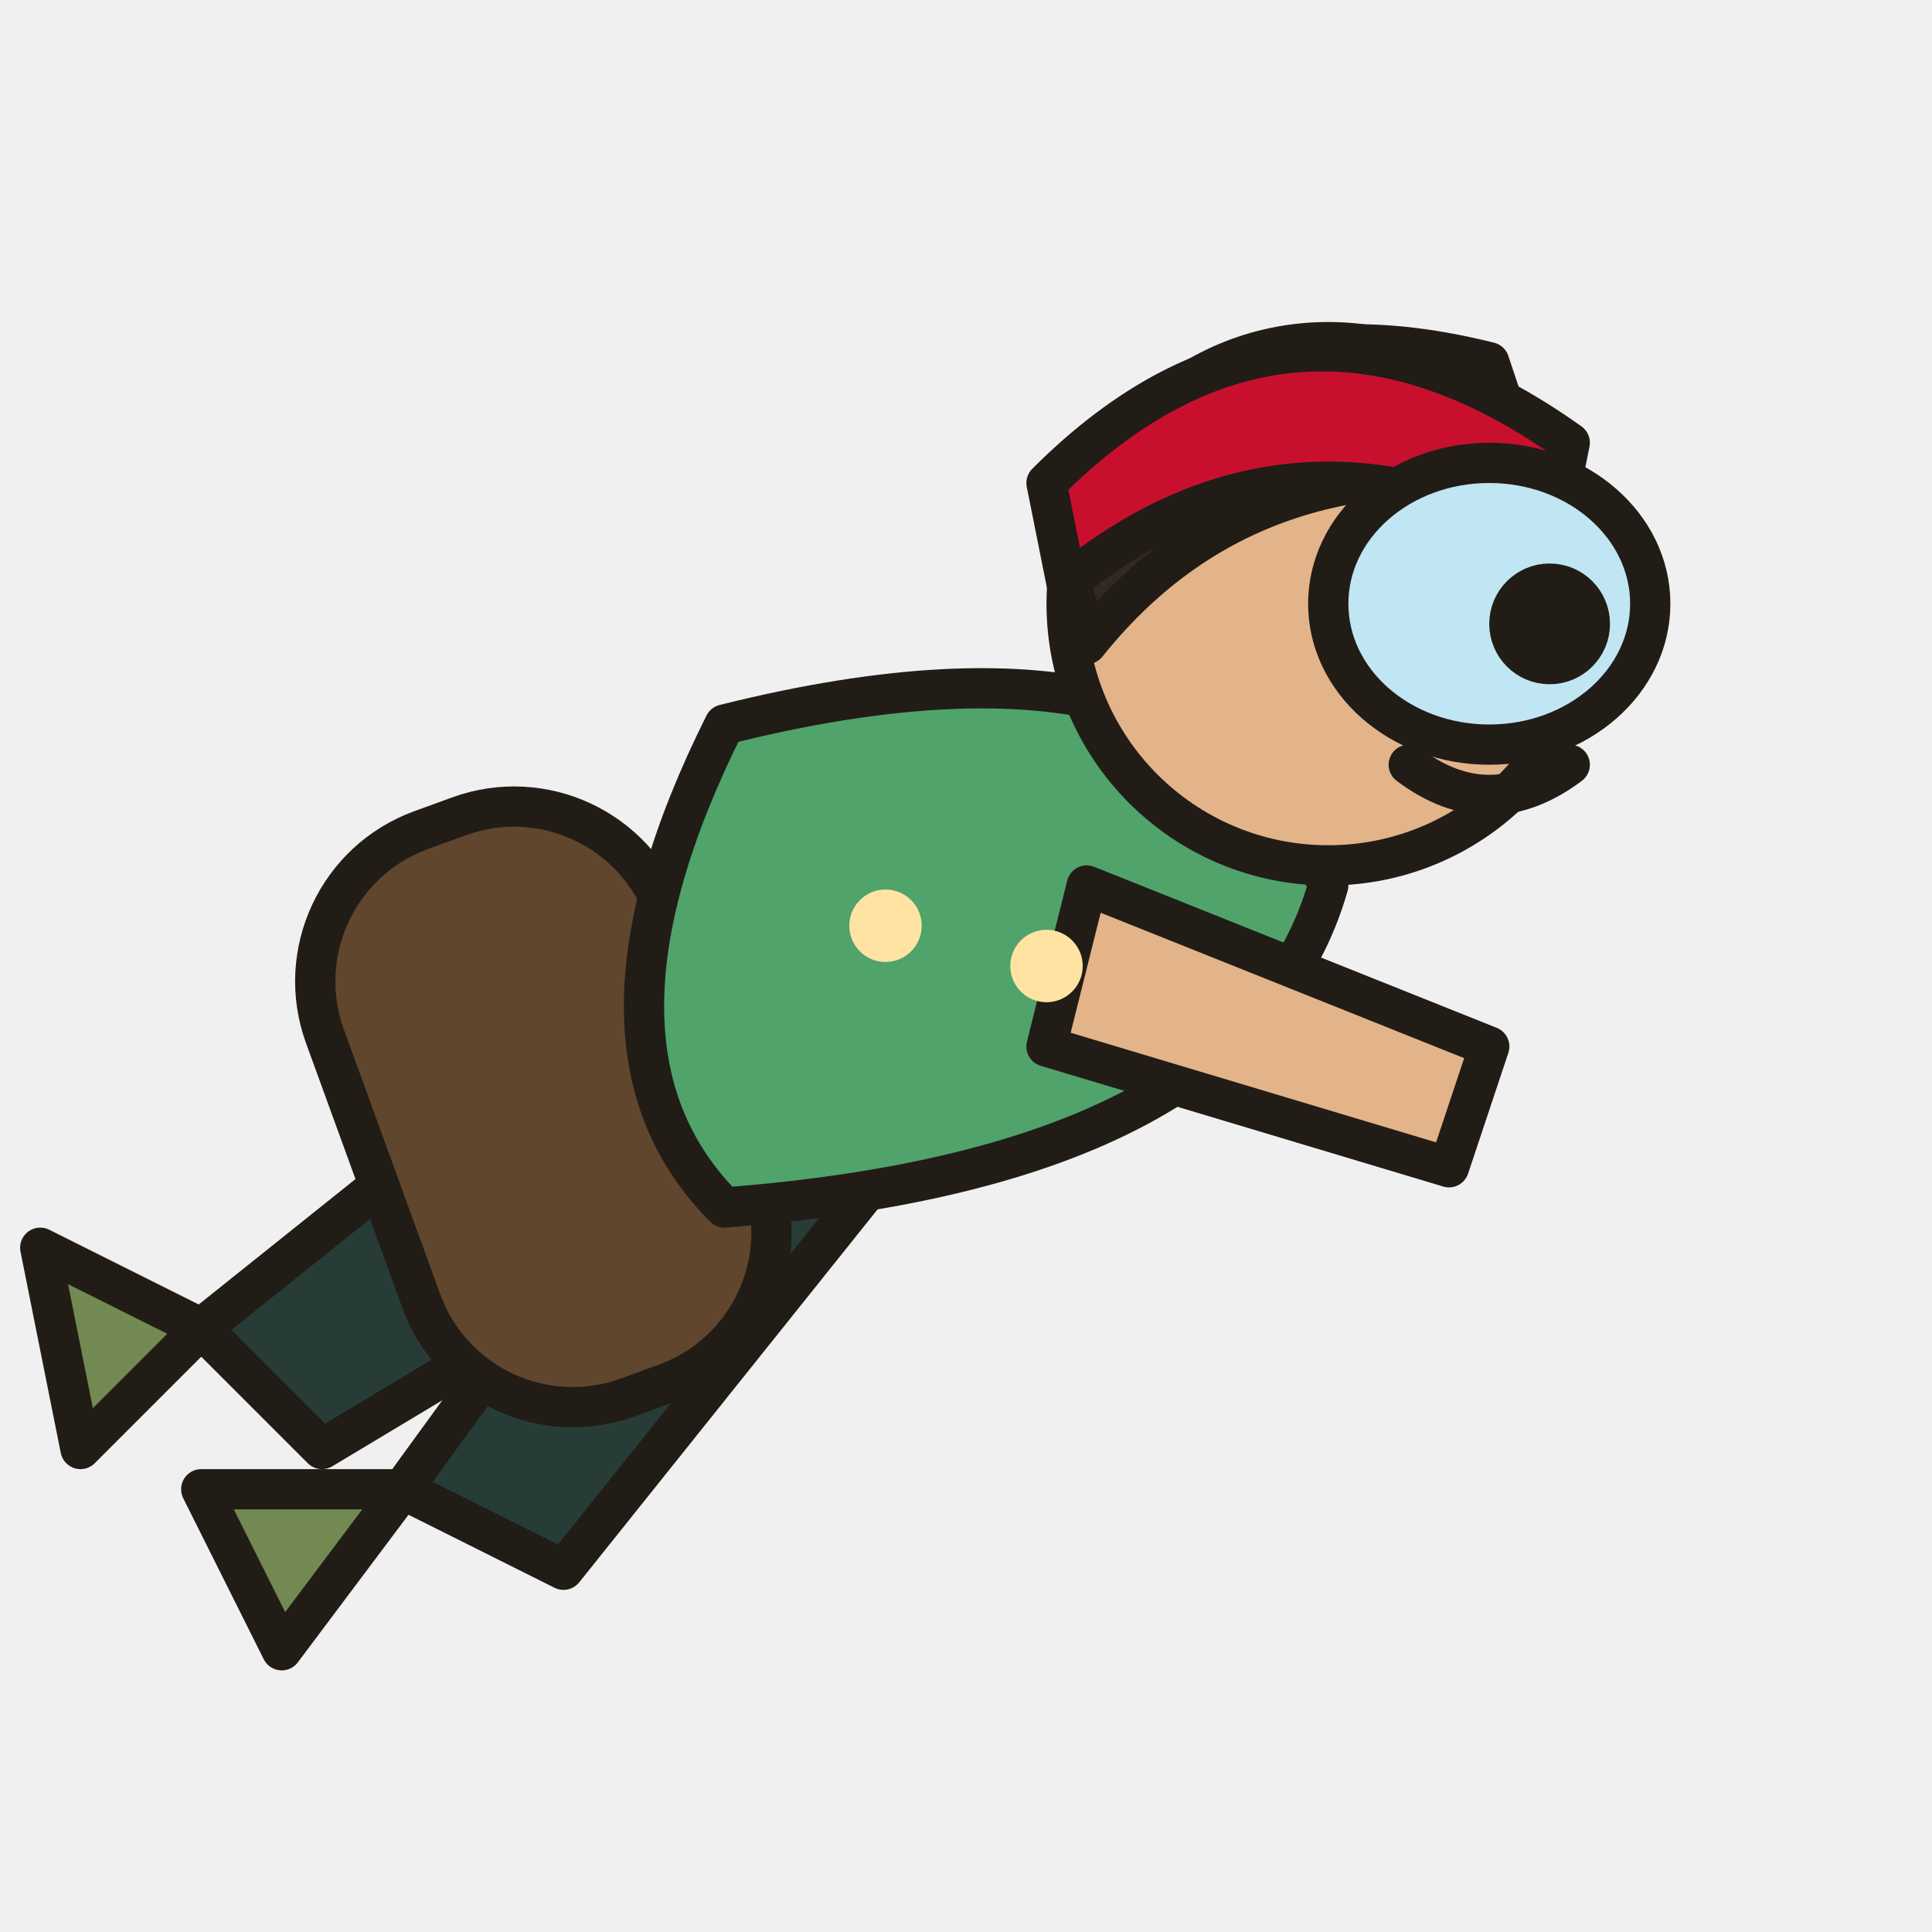
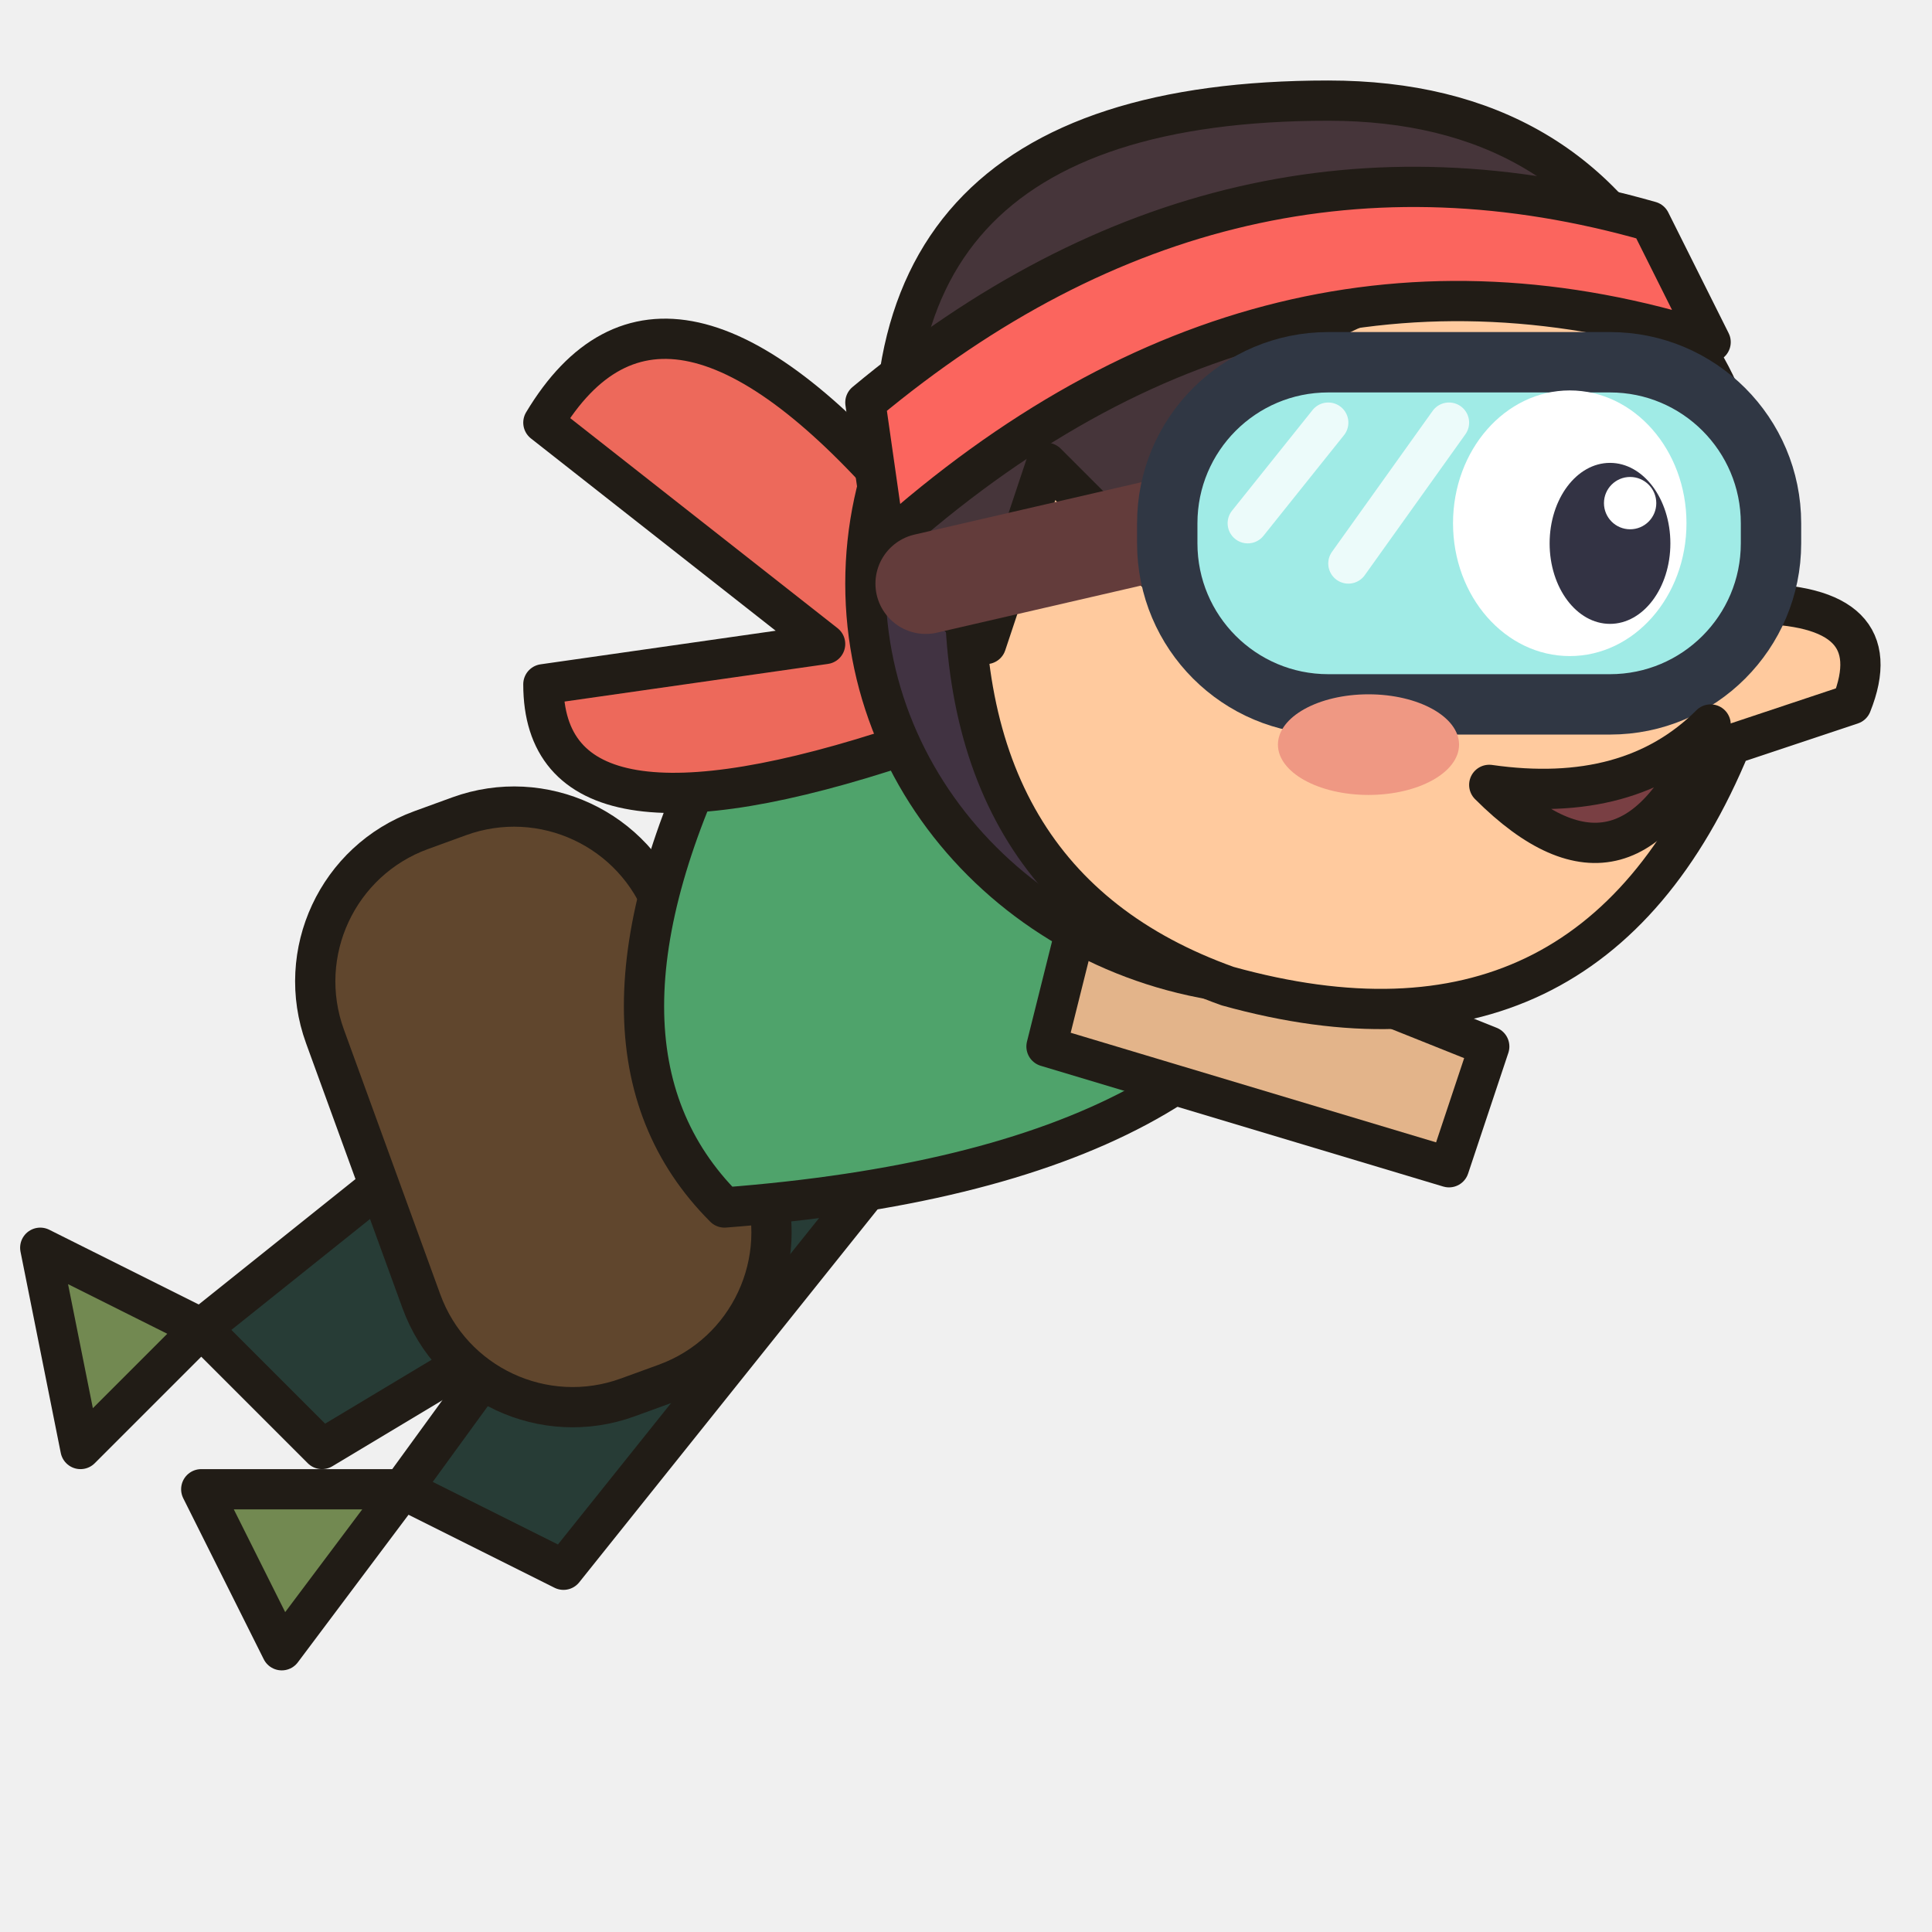
<svg xmlns="http://www.w3.org/2000/svg" viewBox="0 0 96 96" width="96" height="96">
  <g stroke="#211C16" stroke-width="2" stroke-linejoin="round" stroke-linecap="round">
    <path d="M30 50 L10 66 L16 72 L36 60Z" fill="#273C36" />
    <path d="M10 66 L2 62 L4 72 Z" fill="#728951" />
    <path d="M36 52 L20 74 L28 78 L44 58Z" fill="#273C36" />
    <path d="M20 74 L10 74 L14 82Z" fill="#728951" />
    <rect x="18" y="40" width="18" height="30" rx="8" fill="#60462D" transform="rotate(-20 27 55)" />
    <path d="M36 36 Q60 30 66 44 Q62 58 36 60 Q28 52 36 36Z" fill="#4FA36B" />
    <path d="M54 44 L74 52 L72 58 L52 52Z" fill="#E3B48A" />
-     <circle cx="66" cy="30" r="13" fill="#E3B48A" />
-     <path d="M53 28 Q58 14 74 18 L76 24 Q62 22 54 32Z" fill="#322921" />
-     <path d="M52 24 Q64 12 78 22 L77 27 Q64 20 53 29Z" fill="#C8102E" />
-     <ellipse cx="74" cy="30" rx="8" ry="7" fill="#BFE6F2" />
-     <circle cx="77" cy="31" r="2" fill="#211C16" />
-     <path d="M70 38 Q74 41 78 38" fill="none" />
-   </g>
-   <g fill="#FFE3A3">
-     <circle cx="44" cy="46" r="1.8" />
-     <circle cx="52" cy="48" r="1.8" />
+     <path d="M45 25q-12-14-18-4l14 11-14 2q0 9 18 3" fill="#ed695b" />
+     <ellipse cx="64" cy="29" rx="21" ry="20" fill="#413342" />
+     <path d="M48 27q1-18 20-17 20 1 19 20 7 0 5 5l-6 2q-7 17-25 12-14-5-13-22Z" fill="#ffca9e" />
+     <path d="M45 28q-4-23 21-23 12 0 17 10-14-4-22 5l-3 9-6-6-3 9Z" fill="#46353a" />
+     <path d="M43 20q18-15 39-9l3 6q-22-7-41 10Z" fill="#fb655e" />
+     <path d="M46 29l13-3" stroke="#633c3b" stroke-width="5" />
+     <rect x="58" y="18" width="30" height="17" rx="8" fill="#a0ebe6" stroke="#303744" stroke-width="3" />
+     <ellipse cx="78" cy="26" rx="5.8" ry="6.6" fill="white" stroke="none" />
+     <ellipse cx="80" cy="27" rx="3" ry="4" fill="#333344" stroke="none" />
+     <circle cx="81" cy="25" r="1.3" fill="white" stroke="none" />
+     <path d="M62 26l4-5m1 7 5-7" stroke="white" opacity=".8" />
+     <ellipse cx="68" cy="37" rx="4.5" ry="2.5" fill="#ef9883" stroke="none" />
+     <path d="M74 39q7 1 11-3-4 10-11 3Z" fill="#793f43" />
  </g>
</svg>
